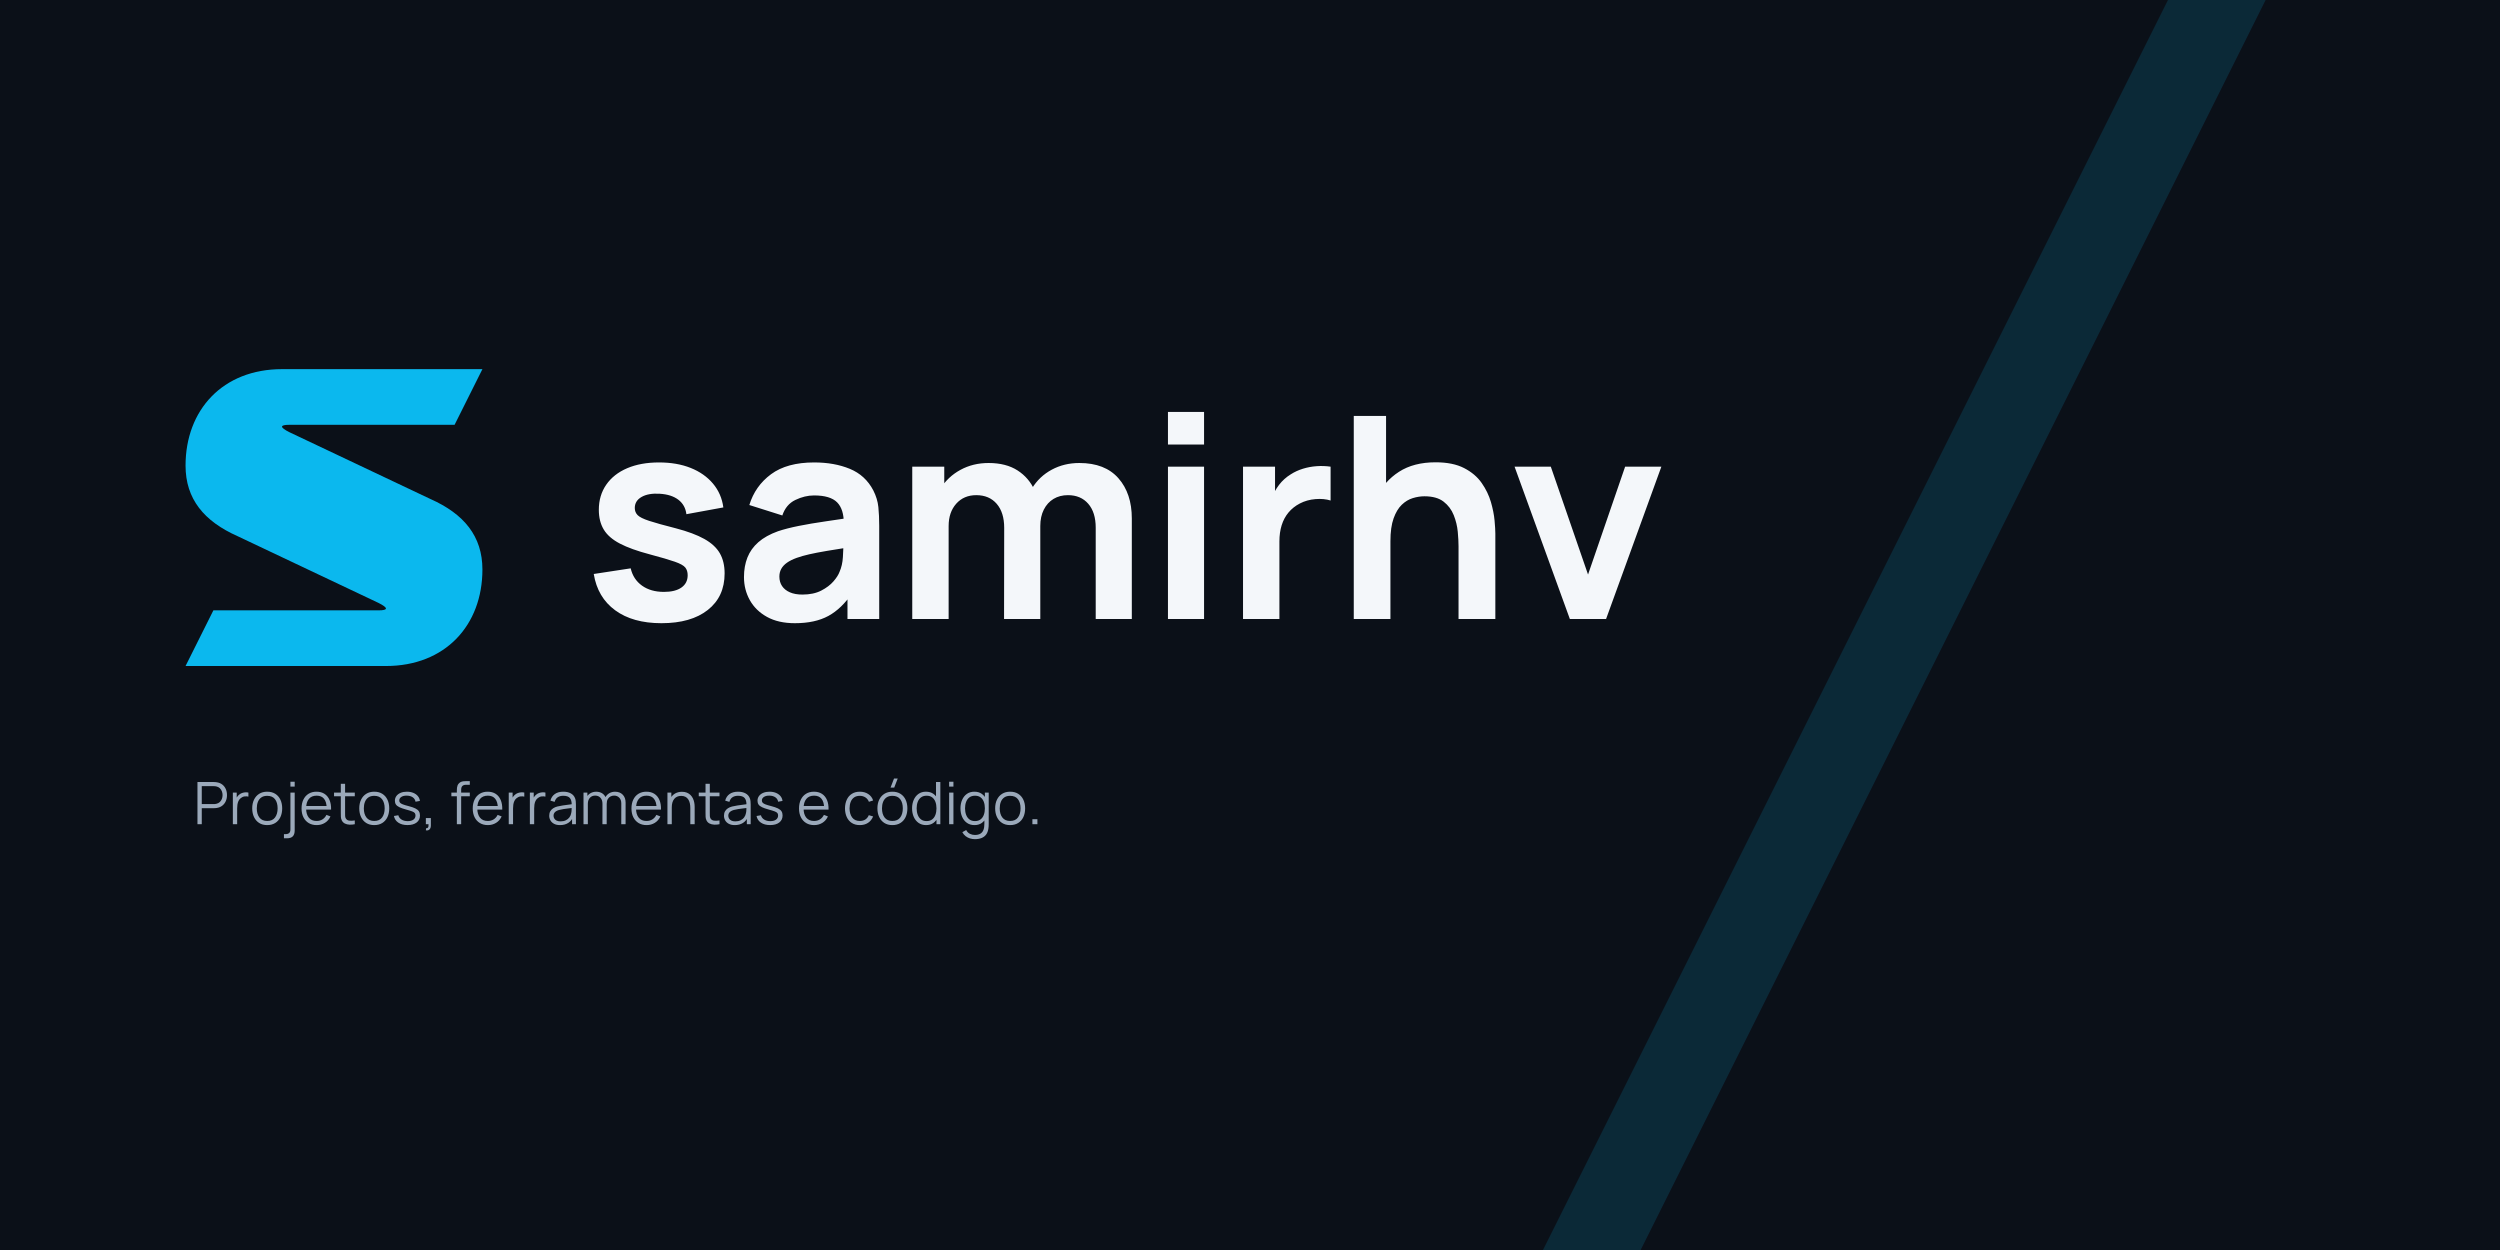
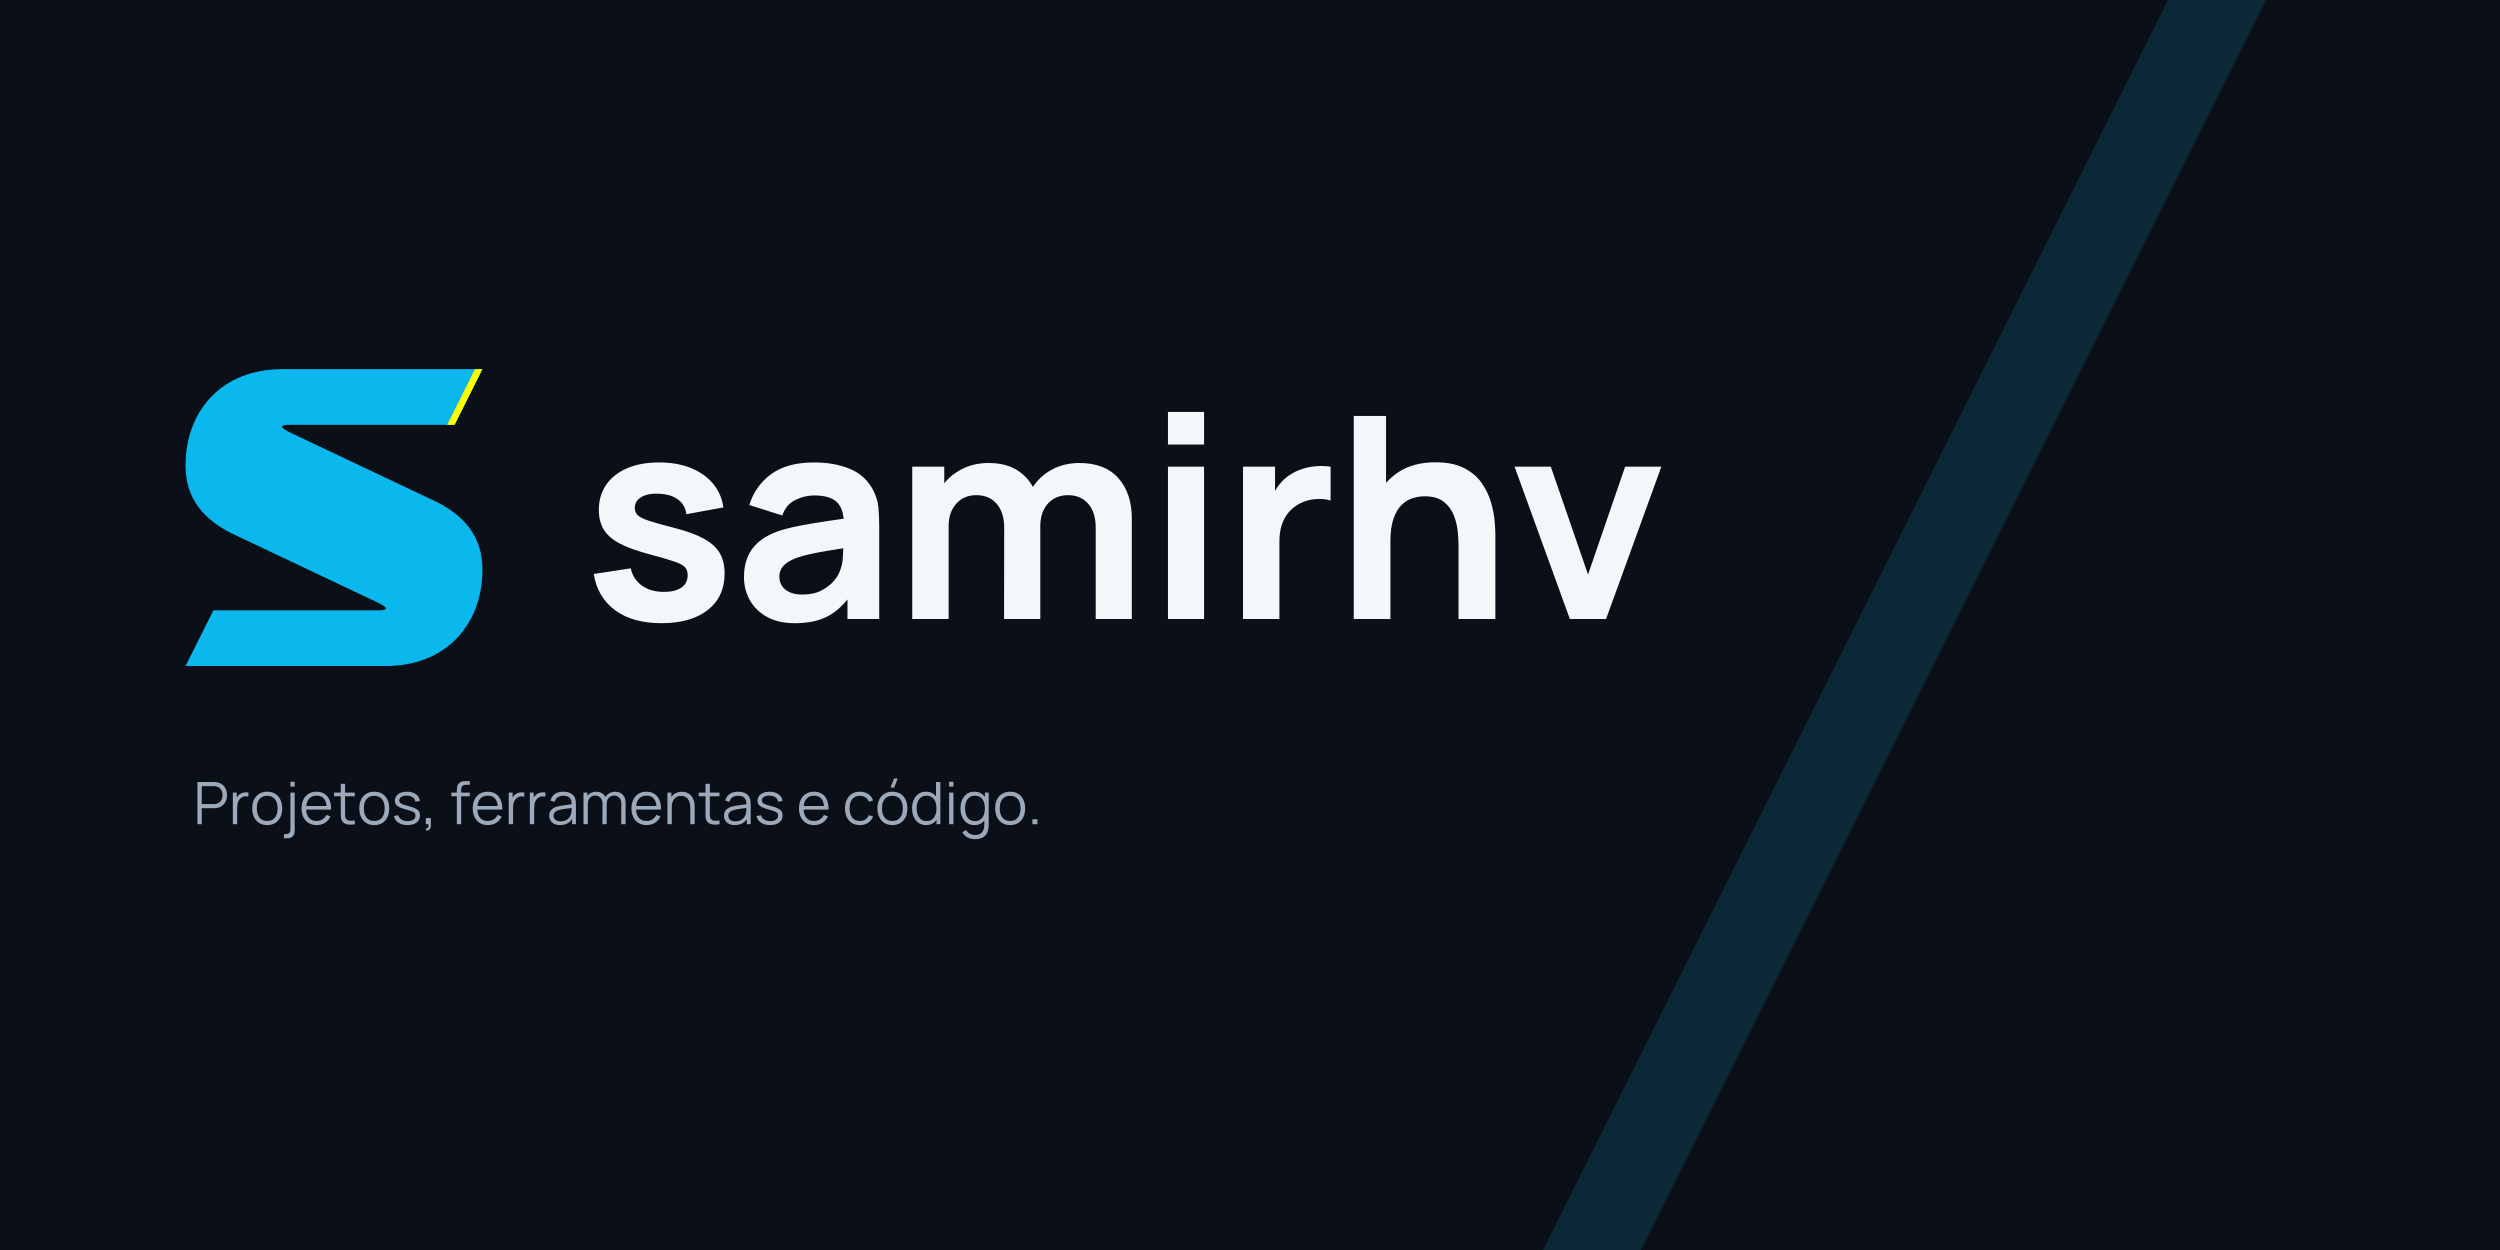
<svg xmlns="http://www.w3.org/2000/svg" width="1280" height="640" viewBox="0 0 1280 640" role="img" aria-label="samirhv repository cover concept">
  <rect width="1280" height="640" fill="#0B1018" />
  <g transform="translate(76 170) scale(1.9)">
    <path d="M90 10H36C20 10 10 21 10 36C10 45 15 51 24 55L62 73Q66 75 62 75H17.5L10 90H64C80 90 90 79 90 64C90 55 85 49 76 45L38 27Q34 25 38 25H82.5Z" fill="#0BB8EE" />
+     <path d="M88 10H90L82.5 25H80.5Z" fill="#FFFF00" />
    <g fill="#F4F7FA" transform="translate(116.96 77.322)">
      <path d="M21.28 1.14Q13.566 1.14 8.816 -2.337Q4.066 -5.814 3.04 -12.122L12.996 -13.642Q13.68 -10.678 16.036 -8.987Q18.392 -7.296 21.964 -7.296Q25.004 -7.296 26.676 -8.474Q28.348 -9.652 28.348 -11.78Q28.348 -13.072 27.702 -13.87Q27.056 -14.668 24.89 -15.428Q22.724 -16.188 18.164 -17.404Q13.11 -18.734 10.089 -20.311Q7.068 -21.888 5.738 -24.092Q4.408 -26.296 4.408 -29.412Q4.408 -33.288 6.403 -36.176Q8.398 -39.064 12.046 -40.622Q15.694 -42.18 20.634 -42.18Q25.46 -42.18 29.165 -40.698Q32.87 -39.216 35.169 -36.48Q37.468 -33.744 37.962 -30.058L28.006 -28.234Q27.702 -30.704 25.84 -32.129Q23.978 -33.554 20.824 -33.744Q17.784 -33.934 15.941 -32.889Q14.098 -31.844 14.098 -29.906Q14.098 -28.766 14.858 -27.987Q15.618 -27.208 17.993 -26.429Q20.368 -25.65 25.156 -24.434Q29.944 -23.18 32.832 -21.565Q35.72 -19.95 37.012 -17.708Q38.304 -15.466 38.304 -12.274Q38.304 -6.004 33.782 -2.432Q29.26 1.14 21.28 1.14Z M57.24 1.14Q52.794 1.14 49.735 -0.551Q46.676 -2.242 45.099 -5.073Q43.522 -7.904 43.522 -11.286Q43.522 -14.212 44.453 -16.568Q45.384 -18.924 47.398 -20.691Q49.412 -22.458 52.68 -23.636Q55.074 -24.434 58.304 -25.08Q61.534 -25.726 65.467 -26.296Q69.4 -26.866 73.96 -27.55L70.426 -25.612Q70.464 -29.564 68.621 -31.426Q66.778 -33.288 62.408 -33.288Q59.9 -33.288 57.373 -32.072Q54.846 -30.856 53.858 -27.892L44.966 -30.704Q46.524 -35.834 50.818 -39.007Q55.112 -42.18 62.446 -42.18Q67.88 -42.18 72.06 -40.451Q76.24 -38.722 78.368 -34.656Q79.508 -32.414 79.736 -30.153Q79.964 -27.892 79.964 -25.118V0.0H71.414V-8.664L72.744 -7.068Q69.856 -2.774 66.265 -0.817Q62.674 1.14 57.24 1.14ZM59.254 -6.574Q62.256 -6.574 64.327 -7.638Q66.398 -8.702 67.633 -10.127Q68.868 -11.552 69.286 -12.73Q70.046 -14.44 70.179 -16.682Q70.312 -18.924 70.312 -20.368L73.238 -19.532Q68.83 -18.848 65.923 -18.354Q63.016 -17.86 61.097 -17.423Q59.178 -16.986 57.696 -16.454Q56.138 -15.884 55.112 -15.162Q54.086 -14.44 53.573 -13.509Q53.06 -12.578 53.06 -11.438Q53.06 -9.956 53.782 -8.873Q54.504 -7.79 55.891 -7.182Q57.278 -6.574 59.254 -6.574Z M138.306 0.0V-24.586Q138.306 -28.728 136.292 -31.046Q134.278 -33.364 130.82 -33.364Q128.616 -33.364 126.944 -32.357Q125.272 -31.35 124.322 -29.469Q123.372 -27.588 123.372 -25.042L119.154 -27.702Q119.154 -31.958 121.13 -35.188Q123.106 -38.418 126.45 -40.223Q129.794 -42.028 133.898 -42.028Q140.814 -42.028 144.424 -37.924Q148.034 -33.82 148.034 -27.094V0.0ZM88.868 0.0V-41.04H97.494V-27.854H98.672V0.0ZM113.606 0.0 113.644 -24.548Q113.644 -28.69 111.63 -31.027Q109.616 -33.364 106.12 -33.364Q102.776 -33.364 100.724 -31.065Q98.672 -28.766 98.672 -25.042L94.492 -27.93Q94.492 -31.958 96.487 -35.15Q98.482 -38.342 101.864 -40.185Q105.246 -42.028 109.426 -42.028Q114.138 -42.028 117.235 -40.033Q120.332 -38.038 121.852 -34.637Q123.372 -31.236 123.372 -27.094V0.0Z M157.774 -47.006V-55.784H167.502V-47.006ZM157.774 0.0V-41.04H167.502V0.0Z M178.002 0.0V-41.04H186.628V-31.008L185.64 -32.3Q186.4 -34.428 187.711 -36.138Q189.022 -37.848 190.884 -38.988Q192.366 -39.938 194.152 -40.489Q195.938 -41.04 197.838 -41.173Q199.738 -41.306 201.6 -41.04V-31.92Q199.814 -32.49 197.515 -32.3Q195.216 -32.11 193.316 -31.122Q191.492 -30.172 190.257 -28.69Q189.022 -27.208 188.414 -25.251Q187.806 -23.294 187.806 -20.9V0.0Z M236.078 0.0V-19.57Q236.078 -21.242 235.869 -23.503Q235.66 -25.764 234.786 -27.968Q233.912 -30.172 232.05 -31.616Q230.188 -33.06 226.882 -33.06Q225.362 -33.06 223.747 -32.566Q222.132 -32.072 220.783 -30.78Q219.434 -29.488 218.579 -27.113Q217.724 -24.738 217.724 -20.938L212.062 -23.522Q212.062 -28.576 214.057 -32.832Q216.052 -37.088 220.023 -39.653Q223.994 -42.218 229.884 -42.218Q234.558 -42.218 237.579 -40.66Q240.6 -39.102 242.31 -36.651Q244.02 -34.2 244.799 -31.521Q245.578 -28.842 245.787 -26.524Q245.996 -24.206 245.996 -22.99V0.0ZM207.844 0.0V-54.72H216.546V-26.258H217.724V0.0Z M266.072 0.0 251.176 -41.04H260.942L270.974 -11.97L280.968 -41.04H290.734L275.838 0.0Z" />
    </g>
  </g>
  <path fill="#9BA9BA" d="M101.1 422.0V400.4H109.44Q109.755 400.4 110.153 400.423Q110.55 400.445 110.955 400.52Q112.65 400.775 113.828 401.697Q115.005 402.62 115.612 404.015Q116.22 405.41 116.22 407.105Q116.22 408.785 115.605 410.18Q114.99 411.575 113.812 412.498Q112.635 413.42 110.955 413.675Q110.55 413.735 110.153 413.765Q109.755 413.795 109.44 413.795H103.305V422.0ZM103.305 411.695H109.38Q109.65 411.695 110.01 411.665Q110.37 411.635 110.715 411.56Q111.825 411.32 112.537 410.645Q113.25 409.97 113.602 409.04Q113.955 408.11 113.955 407.105Q113.955 406.1 113.602 405.163Q113.25 404.225 112.537 403.55Q111.825 402.875 110.715 402.635Q110.37 402.56 110.01 402.538Q109.65 402.515 109.38 402.515H103.305Z M119.22 422.0V405.8H121.2V409.7L120.81 409.19Q121.08 408.47 121.515 407.863Q121.95 407.255 122.46 406.865Q123.09 406.31 123.93 406.018Q124.77 405.725 125.625 405.673Q126.48 405.62 127.185 405.8V407.87Q126.3 407.645 125.25 407.765Q124.2 407.885 123.315 408.605Q122.505 409.235 122.1 410.113Q121.695 410.99 121.56 411.972Q121.425 412.955 121.425 413.915V422.0Z M136.8 422.45Q134.385 422.45 132.675 421.355Q130.965 420.26 130.05 418.325Q129.135 416.39 129.135 413.885Q129.135 411.335 130.065 409.415Q130.995 407.495 132.713 406.423Q134.43 405.35 136.8 405.35Q139.23 405.35 140.947 406.438Q142.665 407.525 143.572 409.452Q144.48 411.38 144.48 413.885Q144.48 416.435 143.565 418.363Q142.65 420.29 140.925 421.37Q139.2 422.45 136.8 422.45ZM136.8 420.335Q139.5 420.335 140.82 418.543Q142.14 416.75 142.14 413.885Q142.14 410.945 140.812 409.205Q139.485 407.465 136.8 407.465Q134.985 407.465 133.808 408.283Q132.63 409.1 132.053 410.548Q131.475 411.995 131.475 413.885Q131.475 416.81 132.825 418.572Q134.175 420.335 136.8 420.335Z M145.38 429.2V427.07H146.295Q147.39 427.07 148.043 426.507Q148.695 425.945 148.695 424.625V405.8H150.885V425.18Q150.885 427.205 149.918 428.202Q148.95 429.2 146.955 429.2ZM148.695 402.725V400.25H150.885V402.725Z M162.15 422.45Q159.78 422.45 158.048 421.4Q156.315 420.35 155.355 418.445Q154.395 416.54 154.395 413.975Q154.395 411.32 155.34 409.385Q156.285 407.45 158.002 406.4Q159.72 405.35 162.06 405.35Q164.46 405.35 166.155 406.452Q167.85 407.555 168.72 409.61Q169.59 411.665 169.515 414.515H167.265V413.735Q167.205 410.585 165.907 408.98Q164.61 407.375 162.12 407.375Q159.51 407.375 158.123 409.07Q156.735 410.765 156.735 413.9Q156.735 416.96 158.123 418.647Q159.51 420.335 162.06 420.335Q163.8 420.335 165.097 419.533Q166.395 418.73 167.145 417.215L169.2 418.01Q168.24 420.125 166.373 421.288Q164.505 422.45 162.15 422.45ZM155.955 414.515V412.67H168.33V414.515Z M181.65 422.0Q180.285 422.285 178.957 422.225Q177.63 422.165 176.587 421.655Q175.545 421.145 175.005 420.065Q174.57 419.165 174.532 418.243Q174.495 417.32 174.495 416.135V401.3H176.685V416.045Q176.685 417.065 176.707 417.748Q176.73 418.43 177.015 418.955Q177.555 419.96 178.732 420.155Q179.91 420.35 181.65 420.065ZM171.03 407.69V405.8H181.65V407.69Z M191.61 422.45Q189.195 422.45 187.485 421.355Q185.775 420.26 184.86 418.325Q183.945 416.39 183.945 413.885Q183.945 411.335 184.875 409.415Q185.805 407.495 187.522 406.423Q189.24 405.35 191.61 405.35Q194.04 405.35 195.757 406.438Q197.475 407.525 198.382 409.452Q199.29 411.38 199.29 413.885Q199.29 416.435 198.375 418.363Q197.46 420.29 195.735 421.37Q194.01 422.45 191.61 422.45ZM191.61 420.335Q194.31 420.335 195.63 418.543Q196.95 416.75 196.95 413.885Q196.95 410.945 195.623 409.205Q194.295 407.465 191.61 407.465Q189.795 407.465 188.617 408.283Q187.44 409.1 186.862 410.548Q186.285 411.995 186.285 413.885Q186.285 416.81 187.635 418.572Q188.985 420.335 191.61 420.335Z M208.635 422.435Q205.785 422.435 203.947 421.205Q202.11 419.975 201.69 417.785L203.94 417.41Q204.3 418.79 205.582 419.608Q206.865 420.425 208.755 420.425Q210.6 420.425 211.665 419.653Q212.73 418.88 212.73 417.545Q212.73 416.795 212.392 416.322Q212.055 415.85 211.02 415.445Q209.985 415.04 207.93 414.485Q205.725 413.885 204.48 413.285Q203.235 412.685 202.71 411.898Q202.185 411.11 202.185 409.97Q202.185 408.59 202.965 407.548Q203.745 406.505 205.125 405.928Q206.505 405.35 208.335 405.35Q210.165 405.35 211.612 405.942Q213.06 406.535 213.945 407.6Q214.83 408.665 214.995 410.075L212.745 410.48Q212.52 409.055 211.327 408.222Q210.135 407.39 208.305 407.36Q206.58 407.315 205.5 408.012Q204.42 408.71 204.42 409.865Q204.42 410.51 204.81 410.967Q205.2 411.425 206.227 411.83Q207.255 412.235 209.16 412.715Q211.395 413.285 212.67 413.915Q213.945 414.545 214.485 415.4Q215.025 416.255 215.025 417.515Q215.025 419.81 213.322 421.123Q211.62 422.435 208.635 422.435Z M218.04 425.135 218.175 424.04Q218.775 424.085 219.045 423.8Q219.315 423.515 219.375 423.035Q219.435 422.555 219.405 422.0H218.04V418.835H220.605V422.6Q220.605 423.98 219.907 424.67Q219.21 425.36 218.04 425.135Z  M233.91 422.0V404.6Q233.91 403.97 233.977 403.355Q234.045 402.74 234.255 402.178Q234.465 401.615 234.915 401.135Q235.41 400.595 235.995 400.348Q236.58 400.1 237.217 400.025Q237.855 399.95 238.47 399.95H240.54V401.81H238.62Q237.36 401.81 236.737 402.425Q236.115 403.04 236.115 404.36V422.0ZM231.105 407.69V405.8H240.54V407.69Z M249.795 422.45Q247.425 422.45 245.692 421.4Q243.96 420.35 243 418.445Q242.04 416.54 242.04 413.975Q242.04 411.32 242.985 409.385Q243.93 407.45 245.647 406.4Q247.365 405.35 249.705 405.35Q252.105 405.35 253.8 406.452Q255.495 407.555 256.365 409.61Q257.235 411.665 257.16 414.515H254.91V413.735Q254.85 410.585 253.552 408.98Q252.255 407.375 249.765 407.375Q247.155 407.375 245.767 409.07Q244.38 410.765 244.38 413.9Q244.38 416.96 245.767 418.647Q247.155 420.335 249.705 420.335Q251.445 420.335 252.742 419.533Q254.04 418.73 254.79 417.215L256.845 418.01Q255.885 420.125 254.017 421.288Q252.15 422.45 249.795 422.45ZM243.6 414.515V412.67H255.975V414.515Z M260.475 422.0V405.8H262.455V409.7L262.065 409.19Q262.335 408.47 262.77 407.863Q263.205 407.255 263.715 406.865Q264.345 406.31 265.185 406.018Q266.025 405.725 266.88 405.673Q267.735 405.62 268.44 405.8V407.87Q267.555 407.645 266.505 407.765Q265.455 407.885 264.57 408.605Q263.76 409.235 263.355 410.113Q262.95 410.99 262.815 411.972Q262.68 412.955 262.68 413.915V422.0Z M271.29 422.0V405.8H273.27V409.7L272.88 409.19Q273.15 408.47 273.585 407.863Q274.02 407.255 274.53 406.865Q275.16 406.31 276.0 406.018Q276.84 405.725 277.695 405.673Q278.55 405.62 279.255 405.8V407.87Q278.37 407.645 277.32 407.765Q276.27 407.885 275.385 408.605Q274.575 409.235 274.17 410.113Q273.765 410.99 273.63 411.972Q273.495 412.955 273.495 413.915V422.0Z M286.74 422.45Q284.91 422.45 283.673 421.79Q282.435 421.13 281.82 420.035Q281.205 418.94 281.205 417.65Q281.205 416.33 281.737 415.392Q282.27 414.455 283.192 413.855Q284.115 413.255 285.33 412.94Q286.56 412.64 288.053 412.408Q289.545 412.175 290.977 412.002Q292.41 411.83 293.49 411.665L292.71 412.145Q292.755 409.745 291.78 408.59Q290.805 407.435 288.39 407.435Q286.725 407.435 285.577 408.185Q284.43 408.935 283.965 410.555L281.82 409.925Q282.375 407.75 284.055 406.55Q285.735 405.35 288.42 405.35Q290.64 405.35 292.192 406.183Q293.745 407.015 294.39 408.59Q294.69 409.295 294.78 410.165Q294.87 411.035 294.87 411.935V422.0H292.905V417.935L293.475 418.175Q292.65 420.26 290.91 421.355Q289.17 422.45 286.74 422.45ZM286.995 420.545Q288.54 420.545 289.695 419.99Q290.85 419.435 291.555 418.467Q292.26 417.5 292.47 416.285Q292.65 415.505 292.665 414.567Q292.68 413.63 292.68 413.165L293.52 413.6Q292.395 413.75 291.082 413.9Q289.77 414.05 288.502 414.245Q287.235 414.44 286.215 414.71Q285.525 414.905 284.88 415.257Q284.235 415.61 283.822 416.195Q283.41 416.78 283.41 417.65Q283.41 418.355 283.762 419.015Q284.115 419.675 284.903 420.11Q285.69 420.545 286.995 420.545Z M318.09 422.0 318.105 411.365Q318.105 409.49 317.062 408.418Q316.02 407.345 314.415 407.345Q313.5 407.345 312.63 407.765Q311.76 408.185 311.197 409.115Q310.635 410.045 310.635 411.545L309.33 411.17Q309.285 409.43 310.013 408.125Q310.74 406.82 312.023 406.092Q313.305 405.365 314.925 405.365Q317.37 405.365 318.84 406.873Q320.31 408.38 320.31 410.945L320.295 422.0ZM298.755 422.0V405.8H300.735V409.79H300.975V422.0ZM308.445 422.0 308.46 411.515Q308.46 409.58 307.433 408.462Q306.405 407.345 304.725 407.345Q303.045 407.345 302.01 408.493Q300.975 409.64 300.975 411.545L299.655 410.825Q299.655 409.265 300.39 408.028Q301.125 406.79 302.4 406.077Q303.675 405.365 305.295 405.365Q306.84 405.365 308.048 406.025Q309.255 406.685 309.945 407.945Q310.635 409.205 310.635 411.005L310.62 422.0Z M331.065 422.45Q328.695 422.45 326.962 421.4Q325.23 420.35 324.27 418.445Q323.31 416.54 323.31 413.975Q323.31 411.32 324.255 409.385Q325.2 407.45 326.918 406.4Q328.635 405.35 330.975 405.35Q333.375 405.35 335.07 406.452Q336.765 407.555 337.635 409.61Q338.505 411.665 338.43 414.515H336.18V413.735Q336.12 410.585 334.822 408.98Q333.525 407.375 331.035 407.375Q328.425 407.375 327.038 409.07Q325.65 410.765 325.65 413.9Q325.65 416.96 327.038 418.647Q328.425 420.335 330.975 420.335Q332.715 420.335 334.013 419.533Q335.31 418.73 336.06 417.215L338.115 418.01Q337.155 420.125 335.288 421.288Q333.42 422.45 331.065 422.45ZM324.87 414.515V412.67H337.245V414.515Z M353.445 422.0V413.735Q353.445 412.385 353.19 411.252Q352.935 410.12 352.373 409.273Q351.81 408.425 350.918 407.96Q350.025 407.495 348.75 407.495Q347.58 407.495 346.688 407.9Q345.795 408.305 345.188 409.062Q344.58 409.82 344.265 410.9Q343.95 411.98 343.95 413.36L342.39 413.015Q342.39 410.525 343.26 408.83Q344.13 407.135 345.66 406.265Q347.19 405.395 349.17 405.395Q350.625 405.395 351.713 405.845Q352.8 406.295 353.558 407.06Q354.315 407.825 354.78 408.808Q355.245 409.79 355.455 410.893Q355.665 411.995 355.665 413.09V422.0ZM341.73 422.0V405.8H343.725V409.79H343.95V422.0Z M368.385 422.0Q367.02 422.285 365.692 422.225Q364.365 422.165 363.322 421.655Q362.28 421.145 361.74 420.065Q361.305 419.165 361.268 418.243Q361.23 417.32 361.23 416.135V401.3H363.42V416.045Q363.42 417.065 363.442 417.748Q363.465 418.43 363.75 418.955Q364.29 419.96 365.468 420.155Q366.645 420.35 368.385 420.065ZM357.765 407.69V405.8H368.385V407.69Z M376.215 422.45Q374.385 422.45 373.148 421.79Q371.91 421.13 371.295 420.035Q370.68 418.94 370.68 417.65Q370.68 416.33 371.212 415.392Q371.745 414.455 372.668 413.855Q373.59 413.255 374.805 412.94Q376.035 412.64 377.528 412.408Q379.02 412.175 380.452 412.002Q381.885 411.83 382.965 411.665L382.185 412.145Q382.23 409.745 381.255 408.59Q380.28 407.435 377.865 407.435Q376.2 407.435 375.053 408.185Q373.905 408.935 373.44 410.555L371.295 409.925Q371.85 407.75 373.53 406.55Q375.21 405.35 377.895 405.35Q380.115 405.35 381.668 406.183Q383.22 407.015 383.865 408.59Q384.165 409.295 384.255 410.165Q384.345 411.035 384.345 411.935V422.0H382.38V417.935L382.95 418.175Q382.125 420.26 380.385 421.355Q378.645 422.45 376.215 422.45ZM376.47 420.545Q378.015 420.545 379.17 419.99Q380.325 419.435 381.03 418.467Q381.735 417.5 381.945 416.285Q382.125 415.505 382.14 414.567Q382.155 413.63 382.155 413.165L382.995 413.6Q381.87 413.75 380.558 413.9Q379.245 414.05 377.978 414.245Q376.71 414.44 375.69 414.71Q375.0 414.905 374.355 415.257Q373.71 415.61 373.298 416.195Q372.885 416.78 372.885 417.65Q372.885 418.355 373.238 419.015Q373.59 419.675 374.378 420.11Q375.165 420.545 376.47 420.545Z M394.29 422.435Q391.44 422.435 389.603 421.205Q387.765 419.975 387.345 417.785L389.595 417.41Q389.955 418.79 391.238 419.608Q392.52 420.425 394.41 420.425Q396.255 420.425 397.32 419.653Q398.385 418.88 398.385 417.545Q398.385 416.795 398.048 416.322Q397.71 415.85 396.675 415.445Q395.64 415.04 393.585 414.485Q391.38 413.885 390.135 413.285Q388.89 412.685 388.365 411.898Q387.84 411.11 387.84 409.97Q387.84 408.59 388.62 407.548Q389.4 406.505 390.78 405.928Q392.16 405.35 393.99 405.35Q395.82 405.35 397.268 405.942Q398.715 406.535 399.6 407.6Q400.485 408.665 400.65 410.075L398.4 410.48Q398.175 409.055 396.983 408.222Q395.79 407.39 393.96 407.36Q392.235 407.315 391.155 408.012Q390.075 408.71 390.075 409.865Q390.075 410.51 390.465 410.967Q390.855 411.425 391.883 411.83Q392.91 412.235 394.815 412.715Q397.05 413.285 398.325 413.915Q399.6 414.545 400.14 415.4Q400.68 416.255 400.68 417.515Q400.68 419.81 398.978 421.123Q397.275 422.435 394.29 422.435Z  M416.85 422.45Q414.48 422.45 412.748 421.4Q411.015 420.35 410.055 418.445Q409.095 416.54 409.095 413.975Q409.095 411.32 410.04 409.385Q410.985 407.45 412.702 406.4Q414.42 405.35 416.76 405.35Q419.16 405.35 420.855 406.452Q422.55 407.555 423.42 409.61Q424.29 411.665 424.215 414.515H421.965V413.735Q421.905 410.585 420.608 408.98Q419.31 407.375 416.82 407.375Q414.21 407.375 412.823 409.07Q411.435 410.765 411.435 413.9Q411.435 416.96 412.823 418.647Q414.21 420.335 416.76 420.335Q418.5 420.335 419.798 419.533Q421.095 418.73 421.845 417.215L423.9 418.01Q422.94 420.125 421.073 421.288Q419.205 422.45 416.85 422.45ZM410.655 414.515V412.67H423.03V414.515Z  M440.25 422.45Q437.805 422.45 436.11 421.355Q434.415 420.26 433.538 418.332Q432.66 416.405 432.63 413.9Q432.66 411.35 433.56 409.423Q434.46 407.495 436.155 406.423Q437.85 405.35 440.265 405.35Q442.725 405.35 444.548 406.55Q446.37 407.75 447.045 409.835L444.885 410.525Q444.315 409.07 443.078 408.267Q441.84 407.465 440.25 407.465Q438.465 407.465 437.295 408.283Q436.125 409.1 435.555 410.555Q434.985 412.01 434.97 413.9Q435 416.81 436.32 418.572Q437.64 420.335 440.25 420.335Q441.9 420.335 443.063 419.577Q444.225 418.82 444.825 417.365L447.045 418.025Q446.145 420.185 444.405 421.317Q442.665 422.45 440.25 422.45Z M457.845 403.25H455.955L457.74 398.6H459.63ZM456.9 422.45Q454.485 422.45 452.775 421.355Q451.065 420.26 450.15 418.325Q449.235 416.39 449.235 413.885Q449.235 411.335 450.165 409.415Q451.095 407.495 452.813 406.423Q454.53 405.35 456.9 405.35Q459.33 405.35 461.048 406.438Q462.765 407.525 463.673 409.452Q464.58 411.38 464.58 413.885Q464.58 416.435 463.665 418.363Q462.75 420.29 461.025 421.37Q459.3 422.45 456.9 422.45ZM456.9 420.335Q459.6 420.335 460.92 418.543Q462.24 416.75 462.24 413.885Q462.24 410.945 460.913 409.205Q459.585 407.465 456.9 407.465Q455.085 407.465 453.908 408.283Q452.73 409.1 452.153 410.548Q451.575 411.995 451.575 413.885Q451.575 416.81 452.925 418.572Q454.275 420.335 456.9 420.335Z M474.165 422.45Q471.9 422.45 470.295 421.317Q468.69 420.185 467.835 418.25Q466.98 416.315 466.98 413.885Q466.98 411.47 467.828 409.535Q468.675 407.6 470.265 406.475Q471.855 405.35 474.075 405.35Q476.355 405.35 477.915 406.46Q479.475 407.57 480.278 409.498Q481.08 411.425 481.08 413.885Q481.08 416.3 480.285 418.243Q479.49 420.185 477.945 421.317Q476.4 422.45 474.165 422.45ZM474.39 420.395Q476.115 420.395 477.24 419.555Q478.365 418.715 478.92 417.237Q479.475 415.76 479.475 413.885Q479.475 411.98 478.92 410.518Q478.365 409.055 477.248 408.23Q476.13 407.405 474.435 407.405Q472.695 407.405 471.555 408.26Q470.415 409.115 469.868 410.585Q469.32 412.055 469.32 413.885Q469.32 415.73 469.883 417.207Q470.445 418.685 471.57 419.54Q472.695 420.395 474.39 420.395ZM479.475 422.0V409.805H479.235V400.4H481.455V422.0Z M485.955 402.725V400.25H488.16V402.725ZM485.955 422.0V405.8H488.16V422.0Z M499.095 429.65Q497.85 429.65 496.643 429.283Q495.435 428.915 494.415 428.127Q493.395 427.34 492.705 426.08L494.7 424.97Q495.375 426.32 496.598 426.913Q497.82 427.505 499.095 427.505Q500.85 427.505 501.938 426.852Q503.025 426.2 503.52 424.925Q504.015 423.65 504 421.745V417.425H504.255V405.8H506.22V421.775Q506.22 422.465 506.183 423.102Q506.145 423.74 506.04 424.355Q505.755 426.17 504.863 427.34Q503.97 428.51 502.523 429.08Q501.075 429.65 499.095 429.65ZM498.945 422.45Q496.68 422.45 495.075 421.317Q493.47 420.185 492.615 418.25Q491.76 416.315 491.76 413.885Q491.76 411.47 492.608 409.535Q493.455 407.6 495.045 406.475Q496.635 405.35 498.855 405.35Q501.135 405.35 502.695 406.46Q504.255 407.57 505.058 409.498Q505.86 411.425 505.86 413.885Q505.86 416.3 505.065 418.243Q504.27 420.185 502.725 421.317Q501.18 422.45 498.945 422.45ZM499.17 420.395Q500.895 420.395 502.02 419.555Q503.145 418.715 503.7 417.237Q504.255 415.76 504.255 413.885Q504.255 411.98 503.7 410.518Q503.145 409.055 502.028 408.23Q500.91 407.405 499.215 407.405Q497.475 407.405 496.335 408.26Q495.195 409.115 494.648 410.585Q494.1 412.055 494.1 413.885Q494.1 415.73 494.663 417.207Q495.225 418.685 496.35 419.54Q497.475 420.395 499.17 420.395Z M517.185 422.45Q514.77 422.45 513.06 421.355Q511.35 420.26 510.435 418.325Q509.52 416.39 509.52 413.885Q509.52 411.335 510.45 409.415Q511.38 407.495 513.098 406.423Q514.815 405.35 517.185 405.35Q519.615 405.35 521.332 406.438Q523.05 407.525 523.957 409.452Q524.865 411.38 524.865 413.885Q524.865 416.435 523.95 418.363Q523.035 420.29 521.31 421.37Q519.585 422.45 517.185 422.45ZM517.185 420.335Q519.885 420.335 521.205 418.543Q522.525 416.75 522.525 413.885Q522.525 410.945 521.197 409.205Q519.87 407.465 517.185 407.465Q515.37 407.465 514.193 408.283Q513.015 409.1 512.438 410.548Q511.86 411.995 511.86 413.885Q511.86 416.81 513.21 418.572Q514.56 420.335 517.185 420.335Z M528.585 422.0V419.435H531.15V422.0Z" />
  <path d="M1110 0H1160L840 640H790Z" fill="#0BB8EE" opacity=".15" />
</svg>
